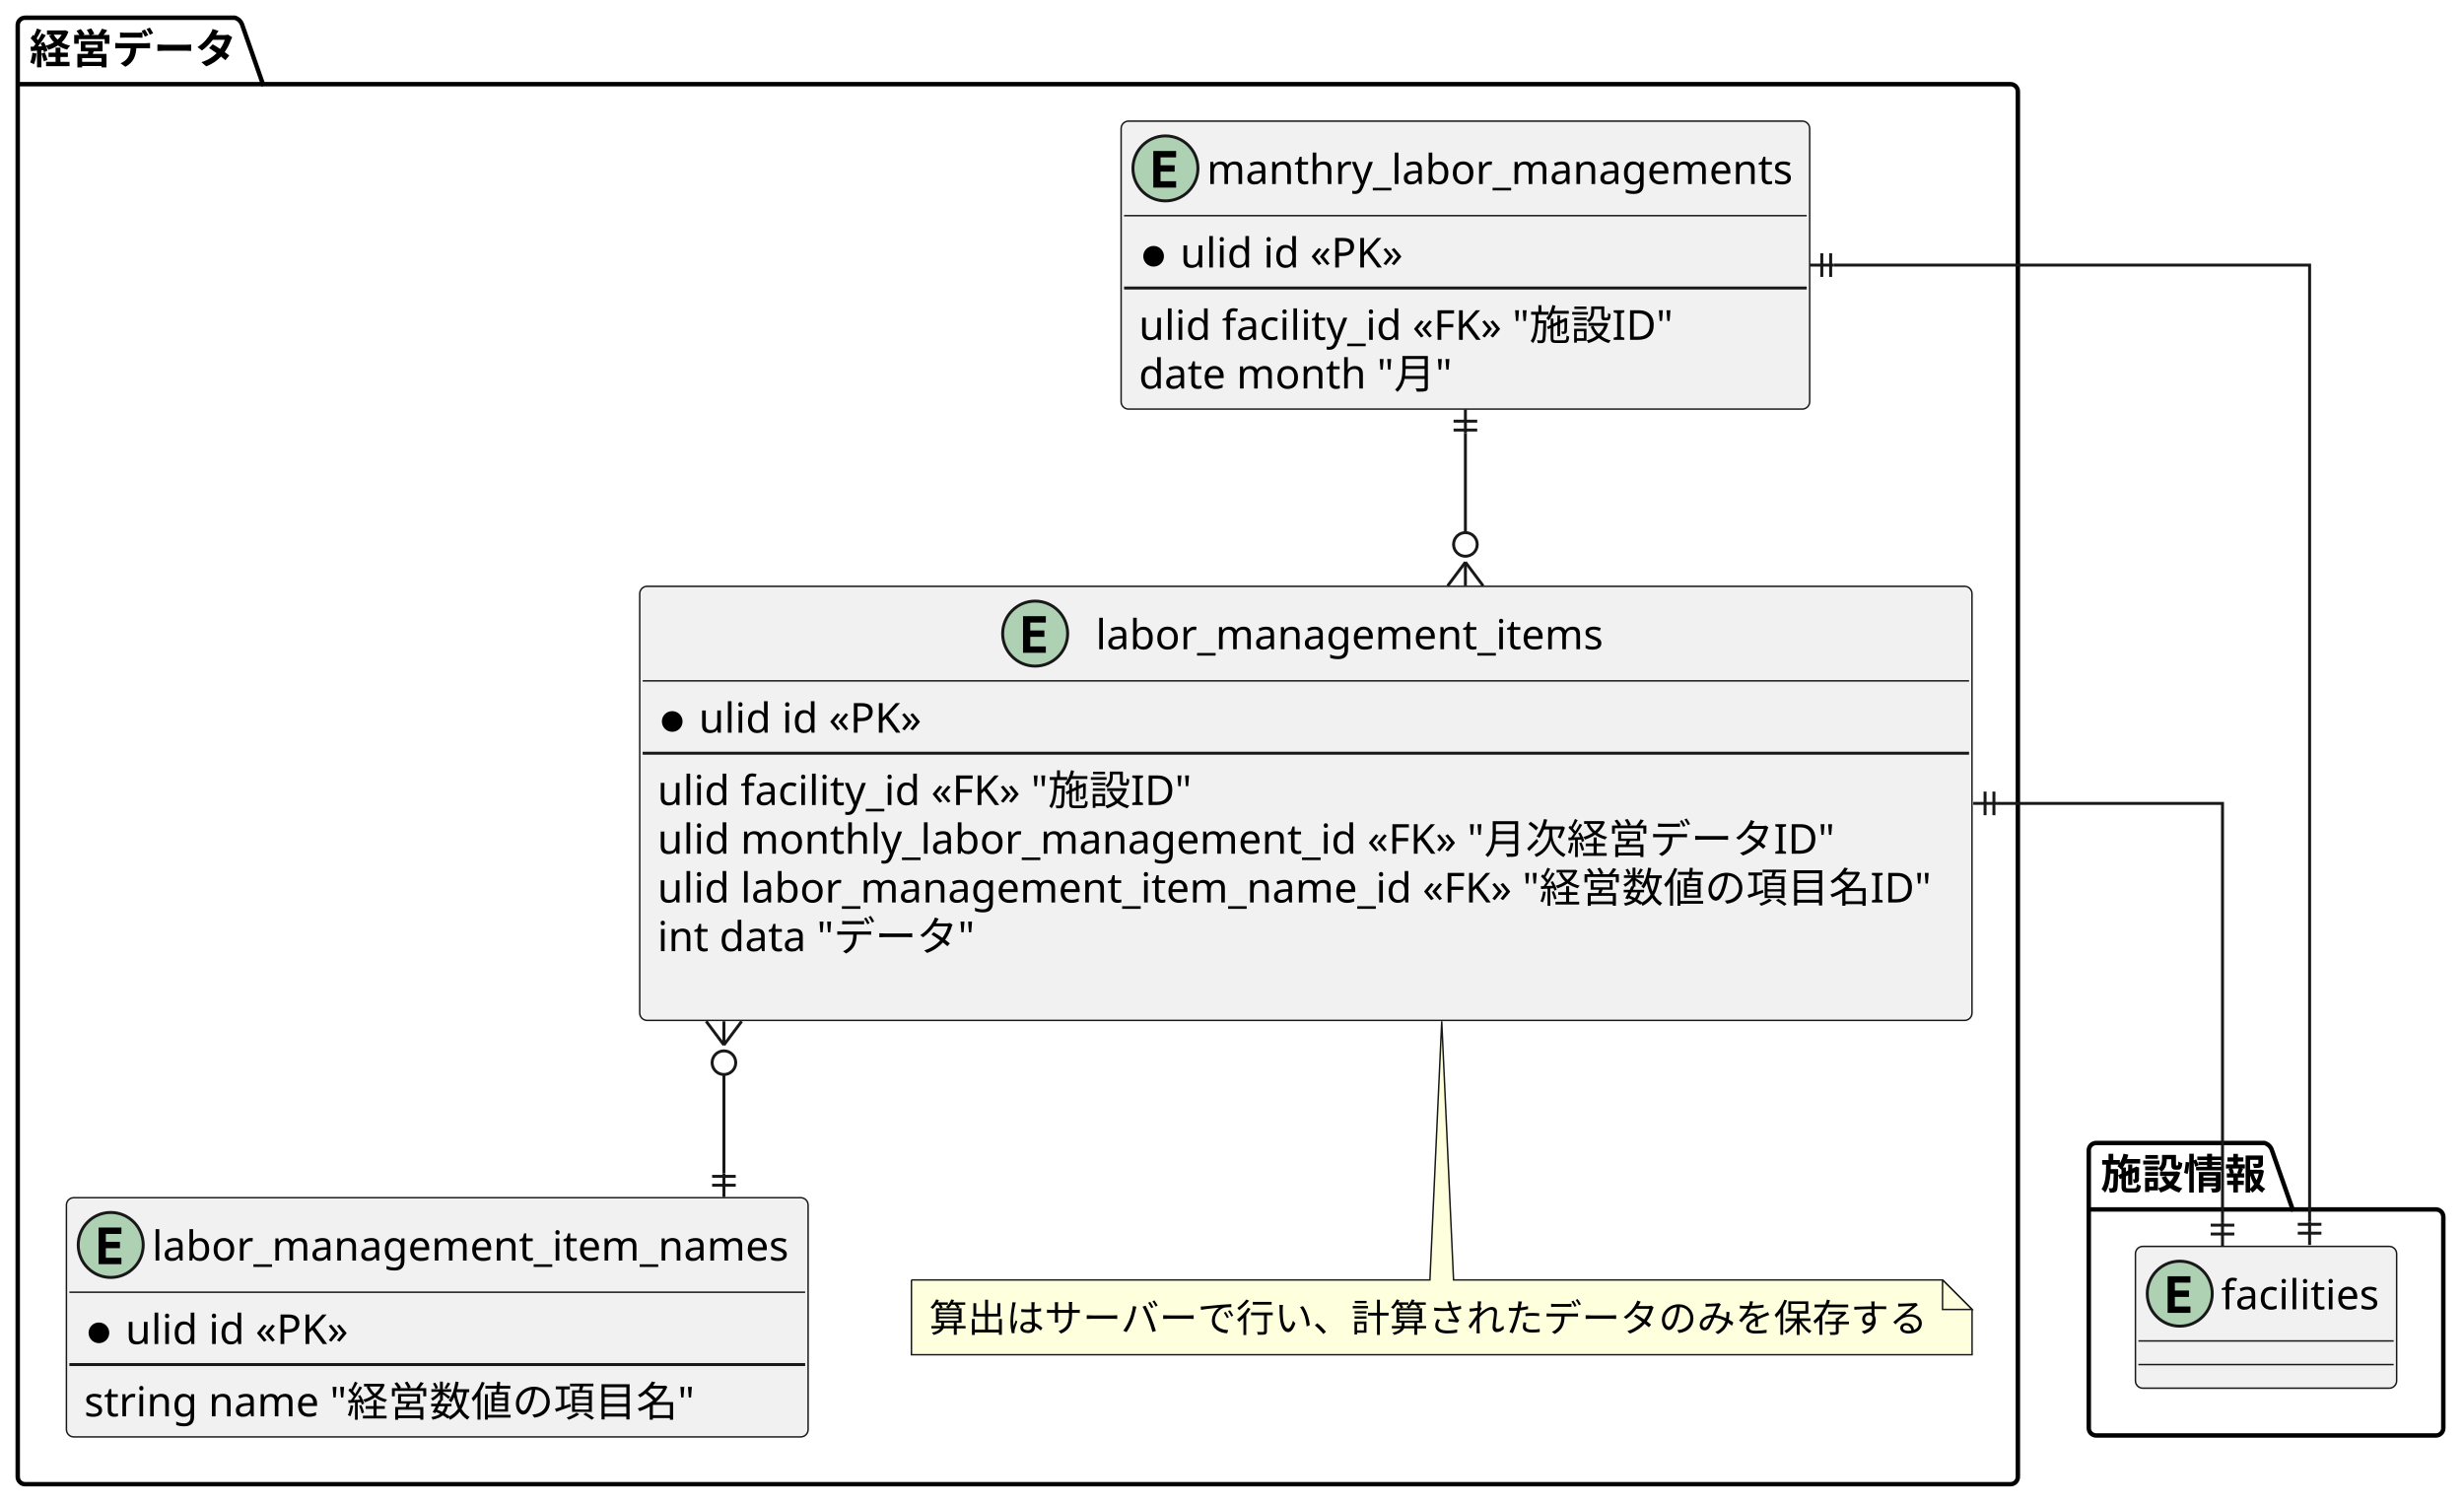
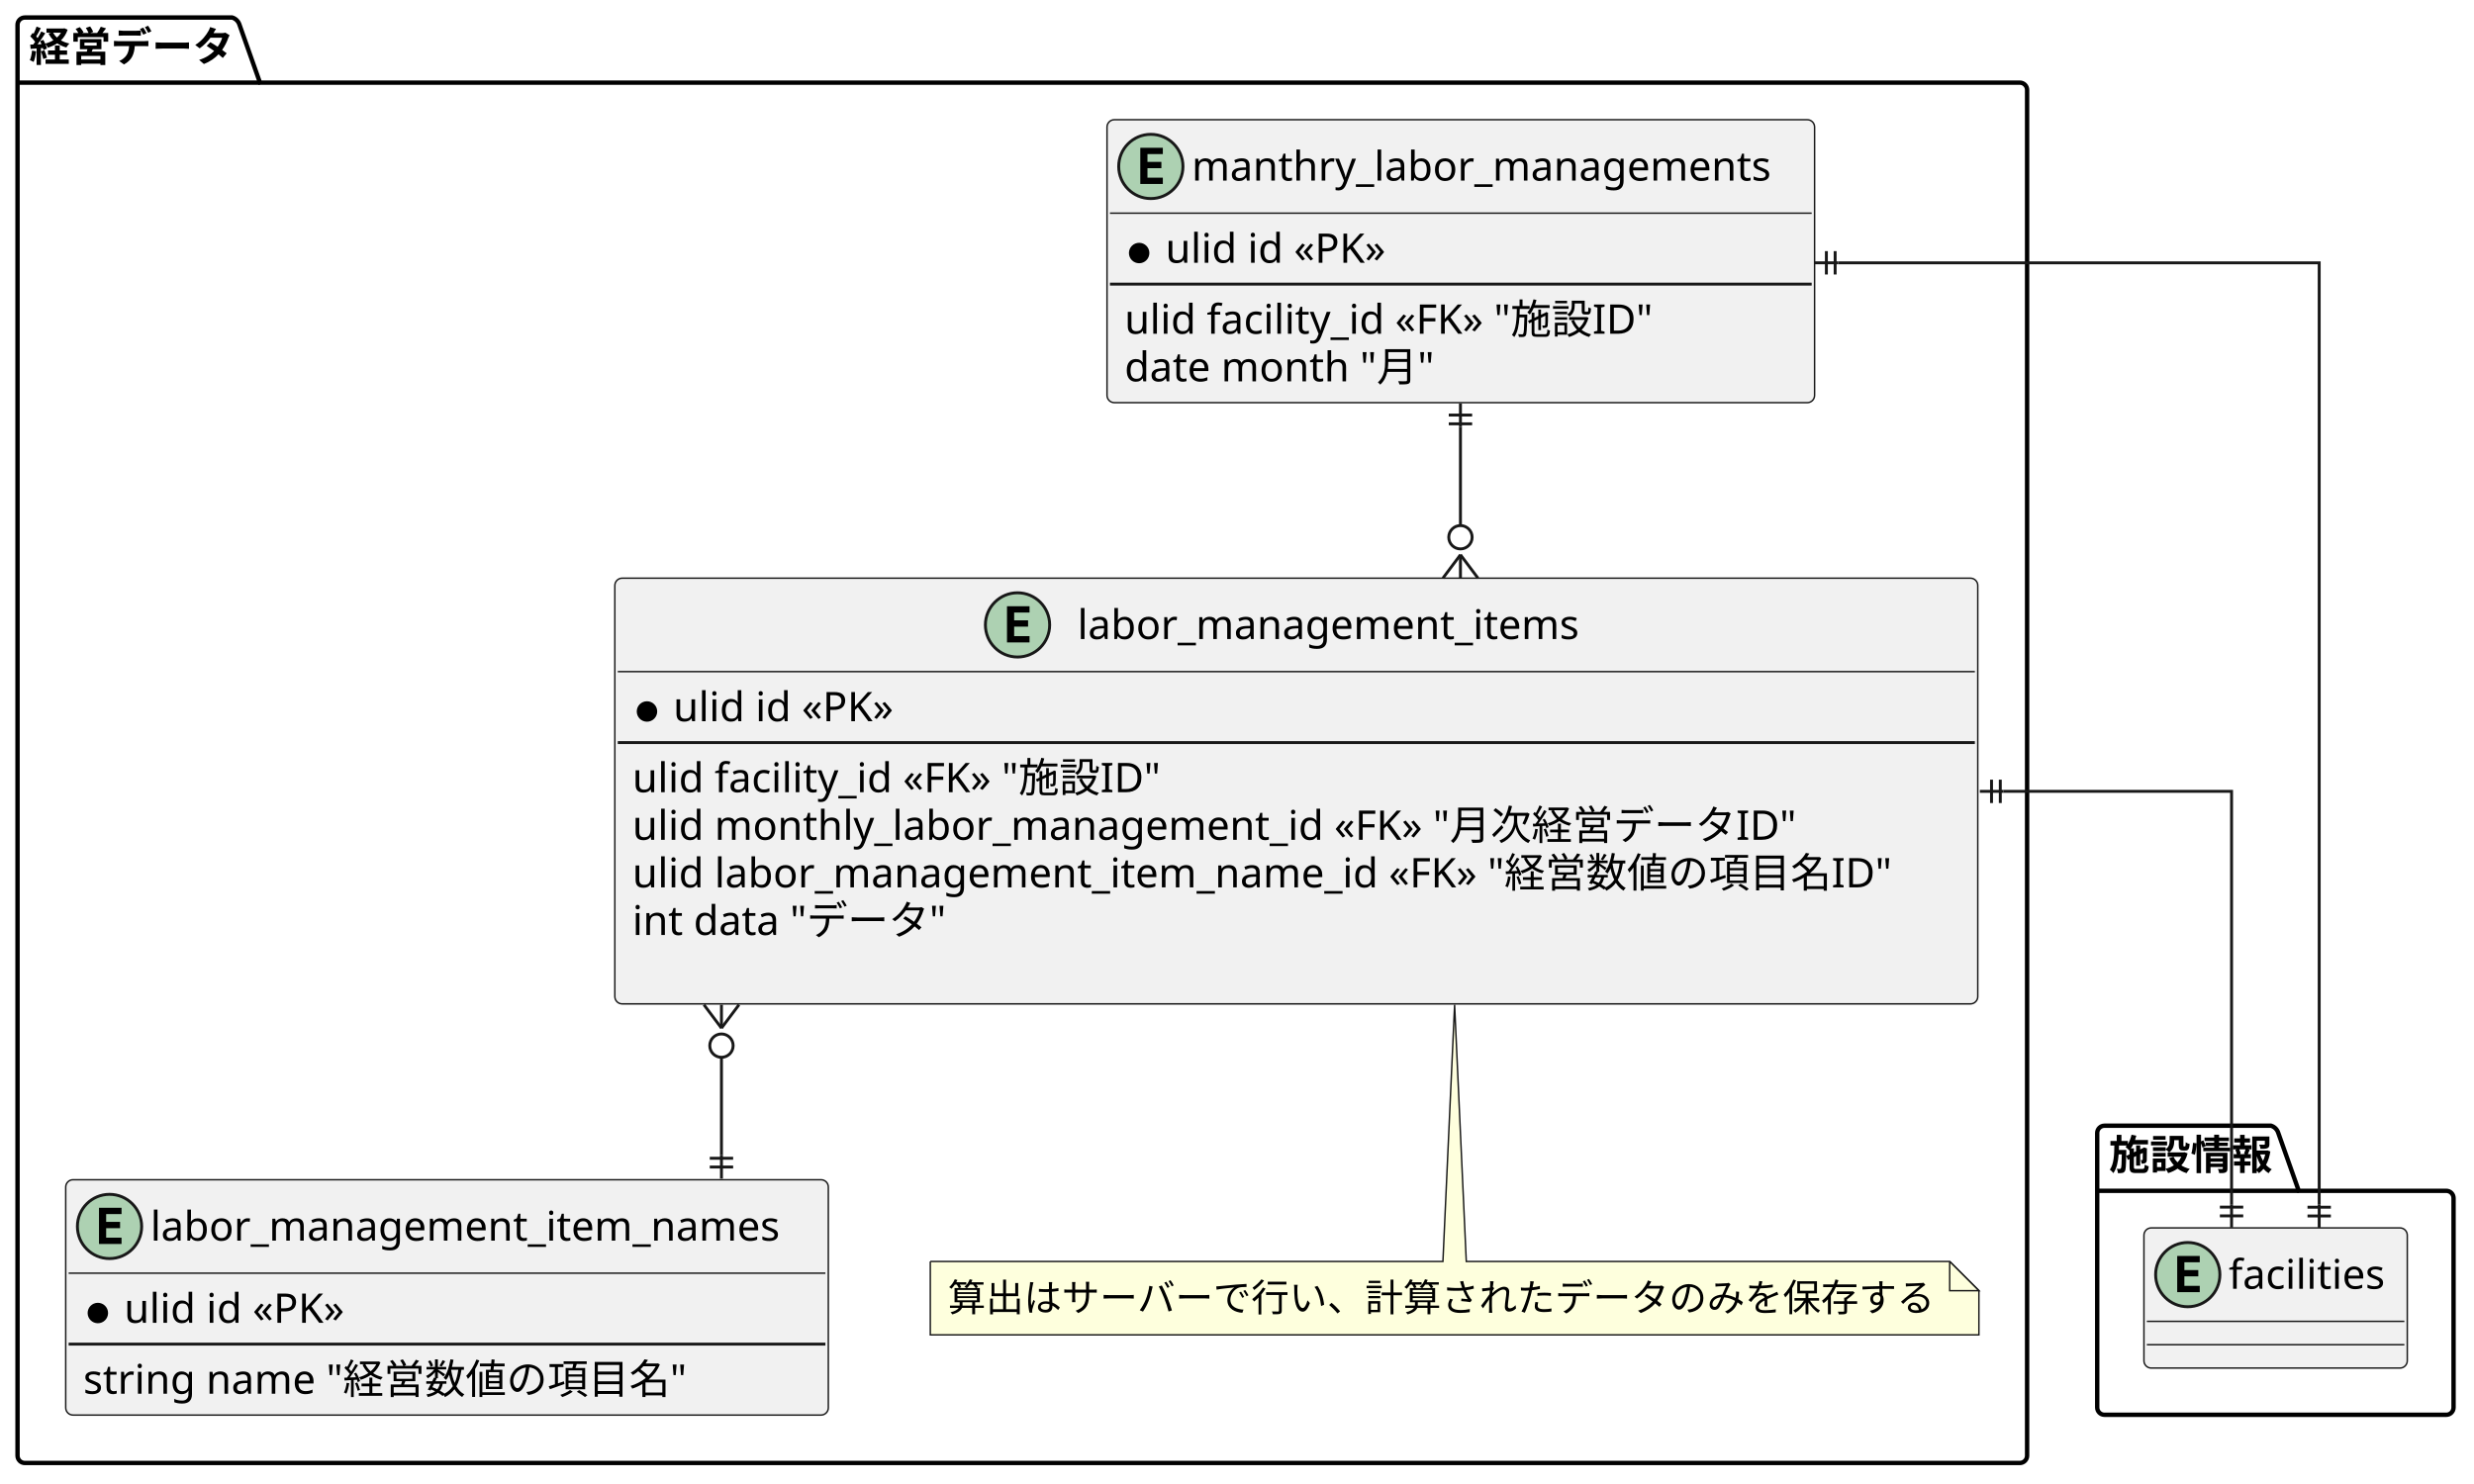
- <svg xmlns="http://www.w3.org/2000/svg" contentStyleType="text/css" height="509px" preserveAspectRatio="none" style="width:834px;height:509px;background:#FFFFFF;" version="1.1" viewBox="0 0 834 509" width="834px" zoomAndPan="magnify">
+ <svg xmlns="http://www.w3.org/2000/svg" contentStyleType="text/css" height="508px" preserveAspectRatio="none" style="width:847px;height:508px;background:#FFFFFF;" version="1.1" viewBox="0 0 847 508" width="847px" zoomAndPan="magnify">
  <defs />
  <g>
    <g id="cluster_経営データ">
-       <path d="M8.5,6 L79.5,6 A3.75,3.75 0 0 1 82,8.5 L89,28.488 L680.5,28.488 A2.5,2.5 0 0 1 683,30.988 L683,499.87 A2.5,2.5 0 0 1 680.5,502.37 L8.5,502.37 A2.5,2.5 0 0 1 6,499.87 L6,8.5 A2.5,2.5 0 0 1 8.5,6 " fill="none" style="stroke:#000000;stroke-width:1.5;" />
-       <line style="stroke:#000000;stroke-width:1.5;" x1="6" x2="89" y1="28.488" y2="28.488" />
-       <text fill="#000000" font-family="sans-serif" font-size="14" font-weight="bold" lengthAdjust="spacing" textLength="70" x="10" y="21.535">経営データ</text>
+       <path d="M8.5,6 L79.5,6 A3.75,3.75 0 0 1 82,8.5 L89,28.297 L691.5,28.297 A2.5,2.5 0 0 1 694,30.797 L694,498.5 A2.5,2.5 0 0 1 691.5,501 L8.5,501 A2.5,2.5 0 0 1 6,498.5 L6,8.5 A2.5,2.5 0 0 1 8.5,6 " fill="none" style="stroke:#000000;stroke-width:1.5;" />
+       <line style="stroke:#000000;stroke-width:1.5;" x1="6" x2="89" y1="28.297" y2="28.297" />
+       <text fill="#000000" font-family="sans-serif" font-size="14" font-weight="bold" lengthAdjust="spacing" textLength="70" x="10" y="20.995">経営データ</text>
    </g>
    <g id="cluster_施設情報">
-       <path d="M709.5,386.88 L766.5,386.88 A3.75,3.75 0 0 1 769,389.38 L776,409.368 L824.5,409.368 A2.5,2.5 0 0 1 827,411.868 L827,483.38 A2.5,2.5 0 0 1 824.5,485.88 L709.5,485.88 A2.5,2.5 0 0 1 707,483.38 L707,389.38 A2.5,2.5 0 0 1 709.5,386.88 " fill="none" style="stroke:#000000;stroke-width:1.5;" />
-       <line style="stroke:#000000;stroke-width:1.5;" x1="707" x2="776" y1="409.368" y2="409.368" />
-       <text fill="#000000" font-family="sans-serif" font-size="14" font-weight="bold" lengthAdjust="spacing" textLength="56" x="711" y="402.415">施設情報</text>
+       <path d="M720.5,385.5 L777.5,385.5 A3.75,3.75 0 0 1 780,388 L787,407.797 L837.5,407.797 A2.5,2.5 0 0 1 840,410.297 L840,482 A2.5,2.5 0 0 1 837.5,484.5 L720.5,484.5 A2.5,2.5 0 0 1 718,482 L718,388 A2.5,2.5 0 0 1 720.5,385.5 " fill="none" style="stroke:#000000;stroke-width:1.5;" />
+       <line style="stroke:#000000;stroke-width:1.5;" x1="718" x2="787" y1="407.797" y2="407.797" />
+       <text fill="#000000" font-family="sans-serif" font-size="14" font-weight="bold" lengthAdjust="spacing" textLength="56" x="722" y="400.495">施設情報</text>
    </g>
    <g id="elem_labor_management_item_names">
-       <rect codeLine="4" fill="#F1F1F1" height="80.977" id="labor_management_item_names" rx="2.5" ry="2.5" style="stroke:#181818;stroke-width:0.5;" width="251.044" x="22.48" y="405.39" />
-       <ellipse cx="37.48" cy="421.39" fill="#ADD1B2" rx="11" ry="11" style="stroke:#181818;stroke-width:1.0;" />
-       <path d="M41.094,427.89 L33.374,427.89 L33.374,415.497 L41.094,415.497 L41.094,417.655 L35.823,417.655 L35.823,420.328 L40.596,420.328 L40.596,422.486 L35.823,422.486 L35.823,425.732 L41.094,425.732 Z " fill="#000000" />
-       <text fill="#000000" font-family="sans-serif" font-size="14" lengthAdjust="spacing" textLength="219.044" x="51.48" y="426.681">labor_management_item_names</text>
-       <line style="stroke:#181818;stroke-width:0.5;" x1="23.48" x2="272.524" y1="437.39" y2="437.39" />
-       <ellipse cx="33.48" cy="451.134" fill="#000000" rx="3" ry="3" style="stroke:#000000;stroke-width:1.0;" />
-       <text fill="#000000" font-family="sans-serif" font-size="14" lengthAdjust="spacing" textLength="78.859" x="42.48" y="454.925">ulid id «PK»</text>
-       <line style="stroke:#181818;stroke-width:1.0;" x1="23.48" x2="272.524" y1="461.878" y2="461.878" />
-       <text fill="#000000" font-family="sans-serif" font-size="14" lengthAdjust="spacing" textLength="208.175" x="28.48" y="479.413">string name "経営数値の項目名"</text>
+       <rect codeLine="4" fill="#F1F1F1" height="80.594" id="labor_management_item_names" rx="2.5" ry="2.5" style="stroke:#181818;stroke-width:0.5;" width="261.086" x="22.5" y="404" />
+       <ellipse cx="37.5" cy="420" fill="#ADD1B2" rx="11" ry="11" style="stroke:#181818;stroke-width:1;" />
+       <path d="M41.609,426 L33.891,426 L33.891,413.609 L41.609,413.609 L41.609,415.766 L36.344,415.766 L36.344,418.438 L41.109,418.438 L41.109,420.594 L36.344,420.594 L36.344,423.844 L41.609,423.844 L41.609,426 Z " fill="#000000" />
+       <text fill="#000000" font-family="sans-serif" font-size="14" lengthAdjust="spacing" textLength="229.086" x="51.5" y="424.847">labor_management_item_names</text>
+       <line style="stroke:#181818;stroke-width:0.5;" x1="23.5" x2="282.586" y1="436" y2="436" />
+       <ellipse cx="33.5" cy="449.648" fill="#000000" rx="3" ry="3" style="stroke:#000000;stroke-width:1;" />
+       <text fill="#000000" font-family="sans-serif" font-size="14" lengthAdjust="spacing" textLength="81.97" x="42.5" y="452.995">ulid id «PK»</text>
+       <line style="stroke:#181818;stroke-width:1;" x1="23.5" x2="282.586" y1="460.297" y2="460.297" />
+       <text fill="#000000" font-family="sans-serif" font-size="14" lengthAdjust="spacing" textLength="213.67" x="28.5" y="477.292">string name "経営数値の項目名"</text>
    </g>
    <g id="elem_labor_management_items">
-       <rect codeLine="10" fill="#F1F1F1" height="146.93" id="labor_management_items" rx="2.5" ry="2.5" style="stroke:#181818;stroke-width:0.5;" width="450.942" x="216.53" y="198.46" />
-       <ellipse cx="350.374" cy="214.46" fill="#ADD1B2" rx="11" ry="11" style="stroke:#181818;stroke-width:1.0;" />
-       <path d="M353.988,220.96 L346.269,220.96 L346.269,208.567 L353.988,208.567 L353.988,210.725 L348.717,210.725 L348.717,213.398 L353.49,213.398 L353.49,215.556 L348.717,215.556 L348.717,218.802 L353.988,218.802 Z " fill="#000000" />
-       <text fill="#000000" font-family="sans-serif" font-size="14" lengthAdjust="spacing" textLength="174.754" x="370.874" y="219.751">labor_management_items</text>
-       <line style="stroke:#181818;stroke-width:0.5;" x1="217.53" x2="666.472" y1="230.46" y2="230.46" />
-       <ellipse cx="227.53" cy="244.204" fill="#000000" rx="3" ry="3" style="stroke:#000000;stroke-width:1.0;" />
-       <text fill="#000000" font-family="sans-serif" font-size="14" lengthAdjust="spacing" textLength="78.859" x="236.53" y="247.995">ulid id «PK»</text>
-       <line style="stroke:#181818;stroke-width:1.0;" x1="217.53" x2="666.472" y1="254.948" y2="254.948" />
-       <text fill="#000000" font-family="sans-serif" font-size="14" lengthAdjust="spacing" textLength="187.776" x="222.53" y="272.483">ulid facility_id «FK» "施設ID"</text>
-       <text fill="#000000" font-family="sans-serif" font-size="14" lengthAdjust="spacing" textLength="406.144" x="222.53" y="288.972">ulid monthly_labor_management_id «FK» "月次経営データID"</text>
-       <text fill="#000000" font-family="sans-serif" font-size="14" lengthAdjust="spacing" textLength="438.942" x="222.53" y="305.46">ulid labor_management_item_name_id «FK» "経営数値の項目名ID"</text>
-       <text fill="#000000" font-family="sans-serif" font-size="14" lengthAdjust="spacing" textLength="108.801" x="222.53" y="321.948">int data "データ"</text>
-       <text fill="#000000" font-family="sans-serif" font-size="14" lengthAdjust="spacing" textLength="4.43" x="222.53" y="338.437"> </text>
+       <rect codeLine="10" fill="#F1F1F1" height="145.781" id="labor_management_items" rx="2.5" ry="2.5" style="stroke:#181818;stroke-width:0.5;" width="466.61" x="210.5" y="198" />
+       <ellipse cx="348.363" cy="214" fill="#ADD1B2" rx="11" ry="11" style="stroke:#181818;stroke-width:1;" />
+       <path d="M352.473,220 L344.754,220 L344.754,207.609 L352.473,207.609 L352.473,209.766 L347.207,209.766 L347.207,212.438 L351.973,212.438 L351.973,214.594 L347.207,214.594 L347.207,217.844 L352.473,217.844 L352.473,220 Z " fill="#000000" />
+       <text fill="#000000" font-family="sans-serif" font-size="14" lengthAdjust="spacing" textLength="182.383" x="368.863" y="218.847">labor_management_items</text>
+       <line style="stroke:#181818;stroke-width:0.5;" x1="211.5" x2="676.11" y1="230" y2="230" />
+       <ellipse cx="221.5" cy="243.648" fill="#000000" rx="3" ry="3" style="stroke:#000000;stroke-width:1;" />
+       <text fill="#000000" font-family="sans-serif" font-size="14" lengthAdjust="spacing" textLength="81.97" x="230.5" y="246.995">ulid id «PK»</text>
+       <line style="stroke:#181818;stroke-width:1;" x1="211.5" x2="676.11" y1="254.297" y2="254.297" />
+       <text fill="#000000" font-family="sans-serif" font-size="14" lengthAdjust="spacing" textLength="195.467" x="216.5" y="271.292">ulid facility_id «FK» "施設ID"</text>
+       <text fill="#000000" font-family="sans-serif" font-size="14" lengthAdjust="spacing" textLength="419.89" x="216.5" y="287.589">ulid monthly_labor_management_id «FK» "月次経営データID"</text>
+       <text fill="#000000" font-family="sans-serif" font-size="14" lengthAdjust="spacing" textLength="454.61" x="216.5" y="303.886">ulid labor_management_item_name_id «FK» "経営数値の項目名ID"</text>
+       <text fill="#000000" font-family="sans-serif" font-size="14" lengthAdjust="spacing" textLength="113.565" x="216.5" y="320.183">int data "データ"</text>
+       <text fill="#000000" font-family="sans-serif" font-size="14" lengthAdjust="spacing" textLength="4.45" x="216.5" y="336.479"> </text>
    </g>
    <g id="elem_GMN5">
-       <path d="M308.5,433.23 L308.5,458.541 A0,0 0 0 0 308.5,458.541 L667.5,458.541 A0,0 0 0 0 667.5,458.541 L667.5,443.23 L657.5,433.23 L491.99,433.23 L487.99,345.7 L483.99,433.23 L308.5,433.23 A0,0 0 0 0 308.5,433.23 " fill="#FEFFDD" style="stroke:#181818;stroke-width:0.5;" />
-       <path d="M657.5,433.23 L657.5,443.23 L667.5,443.23 L657.5,433.23 " fill="#FEFFDD" style="stroke:#181818;stroke-width:0.5;" />
-       <text fill="#000000" font-family="sans-serif" font-size="13" lengthAdjust="spacing" textLength="338" x="314.5" y="450.798">算出はサーバーで行い、計算されたデータのみを保存する</text>
+       <path d="M318.5,432 L318.5,457.133 A0,0 0 0 0 318.5,457.133 L677.5,457.133 A0,0 0 0 0 677.5,457.133 L677.5,442 L667.5,432 L502,432 L498,344.08 L494,432 L318.5,432 A0,0 0 0 0 318.5,432 " fill="#FEFFDD" style="stroke:#181818;stroke-width:0.5;" />
+       <path d="M667.5,432 L667.5,442 L677.5,442 L667.5,432 " fill="#FEFFDD" style="stroke:#181818;stroke-width:0.5;" />
+       <text fill="#000000" font-family="sans-serif" font-size="13" lengthAdjust="spacing" textLength="338" x="324.5" y="449.067">算出はサーバーで行い、計算されたデータのみを保存する</text>
    </g>
    <g id="elem_manthry_labor_managements">
-       <rect codeLine="24" fill="#F1F1F1" height="97.465" id="manthry_labor_managements" rx="2.5" ry="2.5" style="stroke:#181818;stroke-width:0.5;" width="233.059" x="379.47" y="41" />
-       <ellipse cx="394.47" cy="57" fill="#ADD1B2" rx="11" ry="11" style="stroke:#181818;stroke-width:1.0;" />
-       <path d="M398.084,63.5 L390.365,63.5 L390.365,51.107 L398.084,51.107 L398.084,53.265 L392.813,53.265 L392.813,55.938 L397.586,55.938 L397.586,58.096 L392.813,58.096 L392.813,61.342 L398.084,61.342 Z " fill="#000000" />
-       <text fill="#000000" font-family="sans-serif" font-size="14" lengthAdjust="spacing" textLength="201.059" x="408.47" y="62.291">manthry_labor_managements</text>
-       <line style="stroke:#181818;stroke-width:0.5;" x1="380.47" x2="611.529" y1="73" y2="73" />
-       <ellipse cx="390.47" cy="86.744" fill="#000000" rx="3" ry="3" style="stroke:#000000;stroke-width:1.0;" />
-       <text fill="#000000" font-family="sans-serif" font-size="14" lengthAdjust="spacing" textLength="78.859" x="399.47" y="90.535">ulid id «PK»</text>
-       <line style="stroke:#181818;stroke-width:1.0;" x1="380.47" x2="611.529" y1="97.488" y2="97.488" />
-       <text fill="#000000" font-family="sans-serif" font-size="14" lengthAdjust="spacing" textLength="187.776" x="385.47" y="115.023">ulid facility_id «FK» "施設ID"</text>
-       <text fill="#000000" font-family="sans-serif" font-size="14" lengthAdjust="spacing" textLength="107.181" x="385.47" y="131.512">date month "月"</text>
+       <rect codeLine="24" fill="#F1F1F1" height="96.891" id="manthry_labor_managements" rx="2.5" ry="2.5" style="stroke:#181818;stroke-width:0.5;" width="242.246" x="379" y="41" />
+       <ellipse cx="394" cy="57" fill="#ADD1B2" rx="11" ry="11" style="stroke:#181818;stroke-width:1;" />
+       <path d="M398.109,63 L390.391,63 L390.391,50.609 L398.109,50.609 L398.109,52.766 L392.844,52.766 L392.844,55.438 L397.609,55.438 L397.609,57.594 L392.844,57.594 L392.844,60.844 L398.109,60.844 L398.109,63 Z " fill="#000000" />
+       <text fill="#000000" font-family="sans-serif" font-size="14" lengthAdjust="spacing" textLength="210.246" x="408" y="61.847">manthry_labor_managements</text>
+       <line style="stroke:#181818;stroke-width:0.5;" x1="380" x2="620.246" y1="73" y2="73" />
+       <ellipse cx="390" cy="86.648" fill="#000000" rx="3" ry="3" style="stroke:#000000;stroke-width:1;" />
+       <text fill="#000000" font-family="sans-serif" font-size="14" lengthAdjust="spacing" textLength="81.97" x="399" y="89.995">ulid id «PK»</text>
+       <line style="stroke:#181818;stroke-width:1;" x1="380" x2="620.246" y1="97.297" y2="97.297" />
+       <text fill="#000000" font-family="sans-serif" font-size="14" lengthAdjust="spacing" textLength="195.467" x="385" y="114.292">ulid facility_id «FK» "施設ID"</text>
+       <text fill="#000000" font-family="sans-serif" font-size="14" lengthAdjust="spacing" textLength="112.786" x="385" y="130.589">date month "月"</text>
    </g>
    <g id="elem_facilities">
-       <rect codeLine="33" fill="#F1F1F1" height="48" id="facilities" rx="2.5" ry="2.5" style="stroke:#181818;stroke-width:0.5;" width="88.41" x="722.79" y="421.88" />
-       <ellipse cx="737.79" cy="437.88" fill="#ADD1B2" rx="11" ry="11" style="stroke:#181818;stroke-width:1.0;" />
-       <path d="M741.404,444.38 L733.684,444.38 L733.684,431.987 L741.404,431.987 L741.404,434.145 L736.133,434.145 L736.133,436.818 L740.906,436.818 L740.906,438.976 L736.133,438.976 L736.133,442.222 L741.404,442.222 Z " fill="#000000" />
-       <text fill="#000000" font-family="sans-serif" font-size="14" lengthAdjust="spacing" textLength="56.41" x="751.79" y="443.171">facilities</text>
-       <line style="stroke:#181818;stroke-width:0.5;" x1="723.79" x2="810.2" y1="453.88" y2="453.88" />
-       <line style="stroke:#181818;stroke-width:0.5;" x1="723.79" x2="810.2" y1="461.88" y2="461.88" />
+       <rect codeLine="33" fill="#F1F1F1" height="48" id="facilities" rx="2.5" ry="2.5" style="stroke:#181818;stroke-width:0.5;" width="90.16" x="734" y="420.5" />
+       <ellipse cx="749" cy="436.5" fill="#ADD1B2" rx="11" ry="11" style="stroke:#181818;stroke-width:1;" />
+       <path d="M753.109,442.5 L745.391,442.5 L745.391,430.109 L753.109,430.109 L753.109,432.266 L747.844,432.266 L747.844,434.938 L752.609,434.938 L752.609,437.094 L747.844,437.094 L747.844,440.344 L753.109,440.344 L753.109,442.5 Z " fill="#000000" />
+       <text fill="#000000" font-family="sans-serif" font-size="14" lengthAdjust="spacing" textLength="58.16" x="763" y="441.347">facilities</text>
+       <line style="stroke:#181818;stroke-width:0.5;" x1="735" x2="823.16" y1="452.5" y2="452.5" />
+       <line style="stroke:#181818;stroke-width:0.5;" x1="735" x2="823.16" y1="460.5" y2="460.5" />
    </g>
    <g id="link_manthry_labor_managements_labor_management_items">
-       <path codeLine="38" d="M496,146.56 C496,164.9 496,160.18 496,180.28 " fill="none" id="manthry_labor_managements-labor_management_items" style="stroke:#181818;stroke-width:1.0;" />
-       <line style="stroke:#181818;stroke-width:1.0;" x1="492" x2="500" y1="142.56" y2="142.56" />
-       <line style="stroke:#181818;stroke-width:1.0;" x1="492" x2="500" y1="145.56" y2="145.56" />
-       <line style="stroke:#181818;stroke-width:1.0;" x1="496" x2="496" y1="146.56" y2="138.56" />
-       <line style="stroke:#181818;stroke-width:1.0;" x1="496" x2="502" y1="190.28" y2="198.28" />
-       <line style="stroke:#181818;stroke-width:1.0;" x1="496" x2="490" y1="190.28" y2="198.28" />
-       <line style="stroke:#181818;stroke-width:1.0;" x1="496" x2="496" y1="190.28" y2="198.28" />
-       <ellipse cx="496" cy="184.28" fill="none" rx="4" ry="4" style="stroke:#181818;stroke-width:1.0;" />
+       <path codeLine="38" d="M500,146.14 C500,164.51 500,159.85 500,179.98 " fill="none" id="manthry_labor_managements-labor_management_items" style="stroke:#181818;stroke-width:1;" />
+       <line style="stroke:#181818;stroke-width:1;" x1="496" x2="504" y1="142.14" y2="142.14" />
+       <line style="stroke:#181818;stroke-width:1;" x1="496" x2="504" y1="145.14" y2="145.14" />
+       <line style="stroke:#181818;stroke-width:1;" x1="500" x2="500" y1="146.14" y2="138.14" />
+       <line style="stroke:#181818;stroke-width:1;" x1="500" x2="506" y1="189.98" y2="197.98" />
+       <line style="stroke:#181818;stroke-width:1;" x1="500" x2="494" y1="189.98" y2="197.98" />
+       <line style="stroke:#181818;stroke-width:1;" x1="500" x2="500" y1="189.98" y2="197.98" />
+       <ellipse cx="500" cy="183.98" fill="none" rx="4" ry="4" style="stroke:#181818;stroke-width:1;" />
    </g>
    <g id="link_manthry_labor_managements_facilities">
-       <path codeLine="39" d="M620.63,89.73 C699.64,89.73 781.74,89.73 781.74,89.73 C781.74,89.73 781.74,332.94 781.74,413.4 " fill="none" id="manthry_labor_managements-facilities" style="stroke:#181818;stroke-width:1.0;" />
-       <line style="stroke:#181818;stroke-width:1.0;" x1="616.63" x2="616.63" y1="93.73" y2="85.73" />
-       <line style="stroke:#181818;stroke-width:1.0;" x1="619.63" x2="619.63" y1="93.73" y2="85.73" />
-       <line style="stroke:#181818;stroke-width:1.0;" x1="620.63" x2="612.63" y1="89.73" y2="89.73" />
-       <line style="stroke:#181818;stroke-width:1.0;" x1="785.74" x2="777.74" y1="417.4" y2="417.4" />
-       <line style="stroke:#181818;stroke-width:1.0;" x1="785.74" x2="777.74" y1="414.4" y2="414.4" />
-       <line style="stroke:#181818;stroke-width:1.0;" x1="781.74" x2="781.74" y1="413.4" y2="421.4" />
+       <path codeLine="39" d="M629.28,90 C710.26,90 794,90 794,90 C794,90 794,332.62 794,412.41 " fill="none" id="manthry_labor_managements-facilities" style="stroke:#181818;stroke-width:1;" />
+       <line style="stroke:#181818;stroke-width:1;" x1="625.28" x2="625.28" y1="94" y2="86" />
+       <line style="stroke:#181818;stroke-width:1;" x1="628.28" x2="628.28" y1="94" y2="86" />
+       <line style="stroke:#181818;stroke-width:1;" x1="629.28" x2="621.28" y1="90" y2="90" />
+       <line style="stroke:#181818;stroke-width:1;" x1="798" x2="790" y1="416.41" y2="416.41" />
+       <line style="stroke:#181818;stroke-width:1;" x1="798" x2="790" y1="413.41" y2="413.41" />
+       <line style="stroke:#181818;stroke-width:1;" x1="794" x2="794" y1="412.41" y2="420.41" />
    </g>
    <g id="link_labor_management_items_labor_management_item_names">
-       <path codeLine="40" d="M245.03,363.7 C245.03,384.07 245.03,379.43 245.03,397.17 " fill="none" id="labor_management_items-labor_management_item_names" style="stroke:#181818;stroke-width:1.0;" />
-       <line style="stroke:#181818;stroke-width:1.0;" x1="245.03" x2="239.03" y1="353.7" y2="345.7" />
-       <line style="stroke:#181818;stroke-width:1.0;" x1="245.03" x2="251.03" y1="353.7" y2="345.7" />
-       <line style="stroke:#181818;stroke-width:1.0;" x1="245.03" x2="245.03" y1="353.7" y2="345.7" />
-       <ellipse cx="245.03" cy="359.7" fill="none" rx="4" ry="4" style="stroke:#181818;stroke-width:1.0;" />
-       <line style="stroke:#181818;stroke-width:1.0;" x1="249.03" x2="241.03" y1="401.17" y2="401.17" />
-       <line style="stroke:#181818;stroke-width:1.0;" x1="249.03" x2="241.03" y1="398.17" y2="398.17" />
-       <line style="stroke:#181818;stroke-width:1.0;" x1="245.03" x2="245.03" y1="397.17" y2="405.17" />
+       <path codeLine="40" d="M247,362.08 C247,382.45 247,377.86 247,395.65 " fill="none" id="labor_management_items-labor_management_item_names" style="stroke:#181818;stroke-width:1;" />
+       <line style="stroke:#181818;stroke-width:1;" x1="247" x2="241" y1="352.08" y2="344.08" />
+       <line style="stroke:#181818;stroke-width:1;" x1="247" x2="253" y1="352.08" y2="344.08" />
+       <line style="stroke:#181818;stroke-width:1;" x1="247" x2="247" y1="352.08" y2="344.08" />
+       <ellipse cx="247" cy="358.08" fill="none" rx="4" ry="4" style="stroke:#181818;stroke-width:1;" />
+       <line style="stroke:#181818;stroke-width:1;" x1="251" x2="243" y1="399.65" y2="399.65" />
+       <line style="stroke:#181818;stroke-width:1;" x1="251" x2="243" y1="396.65" y2="396.65" />
+       <line style="stroke:#181818;stroke-width:1;" x1="247" x2="247" y1="395.65" y2="403.65" />
    </g>
    <g id="link_labor_management_items_facilities">
-       <path codeLine="41" d="M675.89,271.93 C723.81,271.93 752.26,271.93 752.26,271.93 C752.26,271.93 752.26,365.9 752.26,413.69 " fill="none" id="labor_management_items-facilities" style="stroke:#181818;stroke-width:1.0;" />
-       <line style="stroke:#181818;stroke-width:1.0;" x1="671.89" x2="671.89" y1="275.93" y2="267.93" />
-       <line style="stroke:#181818;stroke-width:1.0;" x1="674.89" x2="674.89" y1="275.93" y2="267.93" />
-       <line style="stroke:#181818;stroke-width:1.0;" x1="675.89" x2="667.89" y1="271.93" y2="271.93" />
-       <line style="stroke:#181818;stroke-width:1.0;" x1="756.26" x2="748.26" y1="417.69" y2="417.69" />
-       <line style="stroke:#181818;stroke-width:1.0;" x1="756.26" x2="748.26" y1="414.69" y2="414.69" />
-       <line style="stroke:#181818;stroke-width:1.0;" x1="752.26" x2="752.26" y1="413.69" y2="421.69" />
+       <path codeLine="41" d="M685.82,271 C734.83,271 764,271 764,271 C764,271 764,364.7 764,412.38 " fill="none" id="labor_management_items-facilities" style="stroke:#181818;stroke-width:1;" />
+       <line style="stroke:#181818;stroke-width:1;" x1="681.82" x2="681.82" y1="275" y2="267" />
+       <line style="stroke:#181818;stroke-width:1;" x1="684.82" x2="684.82" y1="275" y2="267" />
+       <line style="stroke:#181818;stroke-width:1;" x1="685.82" x2="677.82" y1="271" y2="271" />
+       <line style="stroke:#181818;stroke-width:1;" x1="768" x2="760" y1="416.38" y2="416.38" />
+       <line style="stroke:#181818;stroke-width:1;" x1="768" x2="760" y1="413.38" y2="413.38" />
+       <line style="stroke:#181818;stroke-width:1;" x1="764" x2="764" y1="412.38" y2="420.38" />
    </g>
  </g>
</svg>
